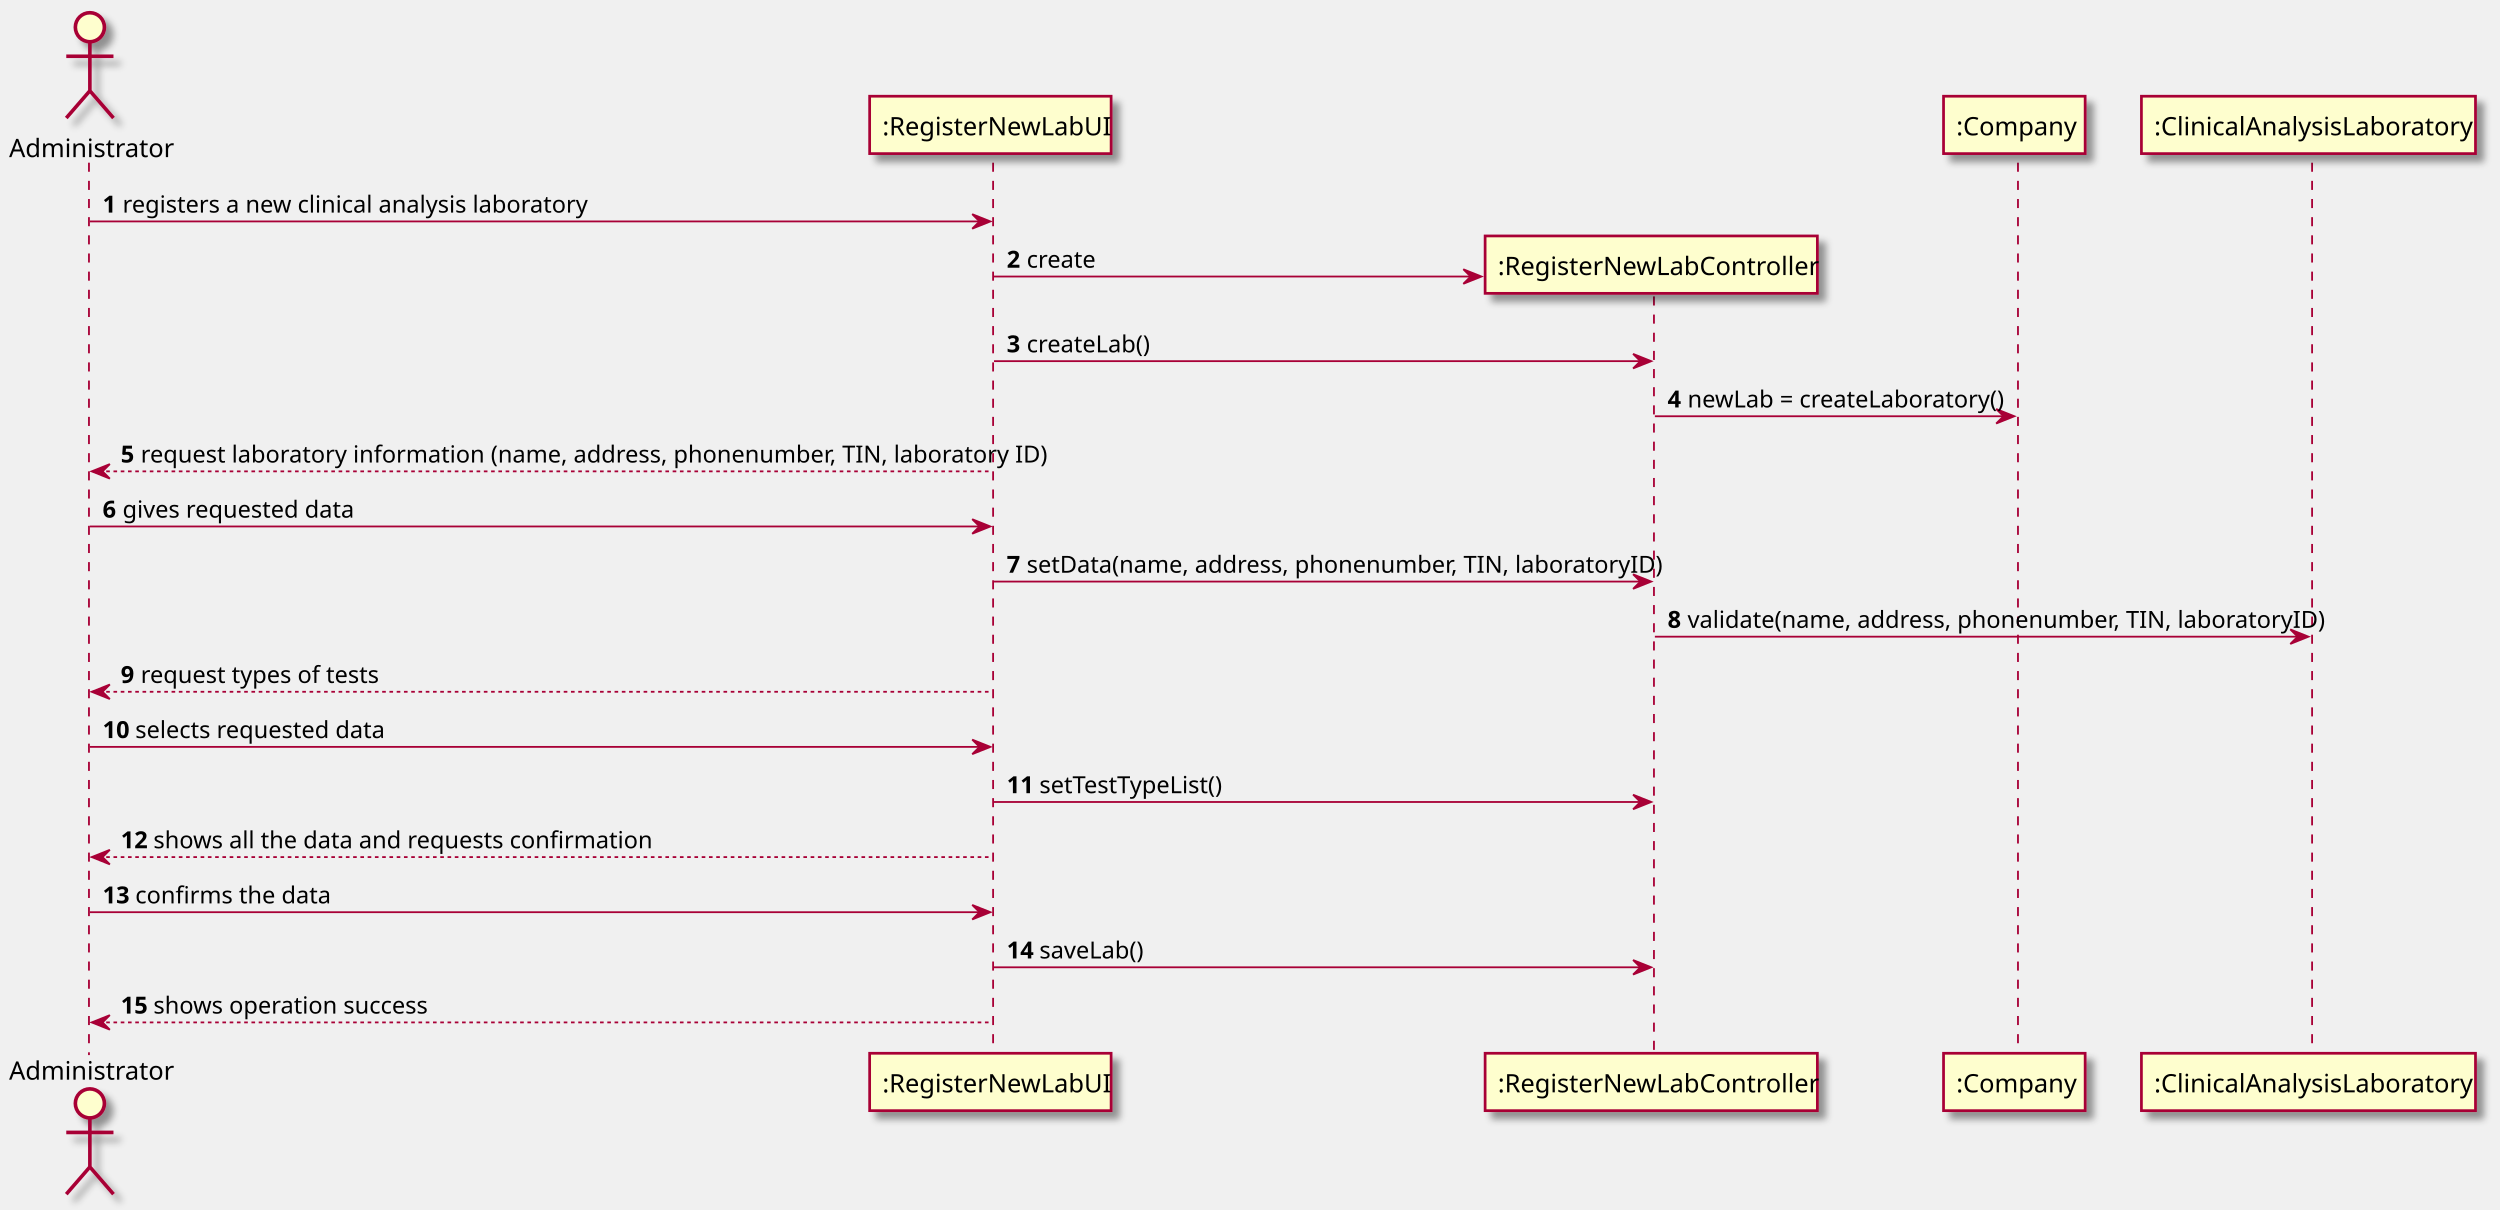
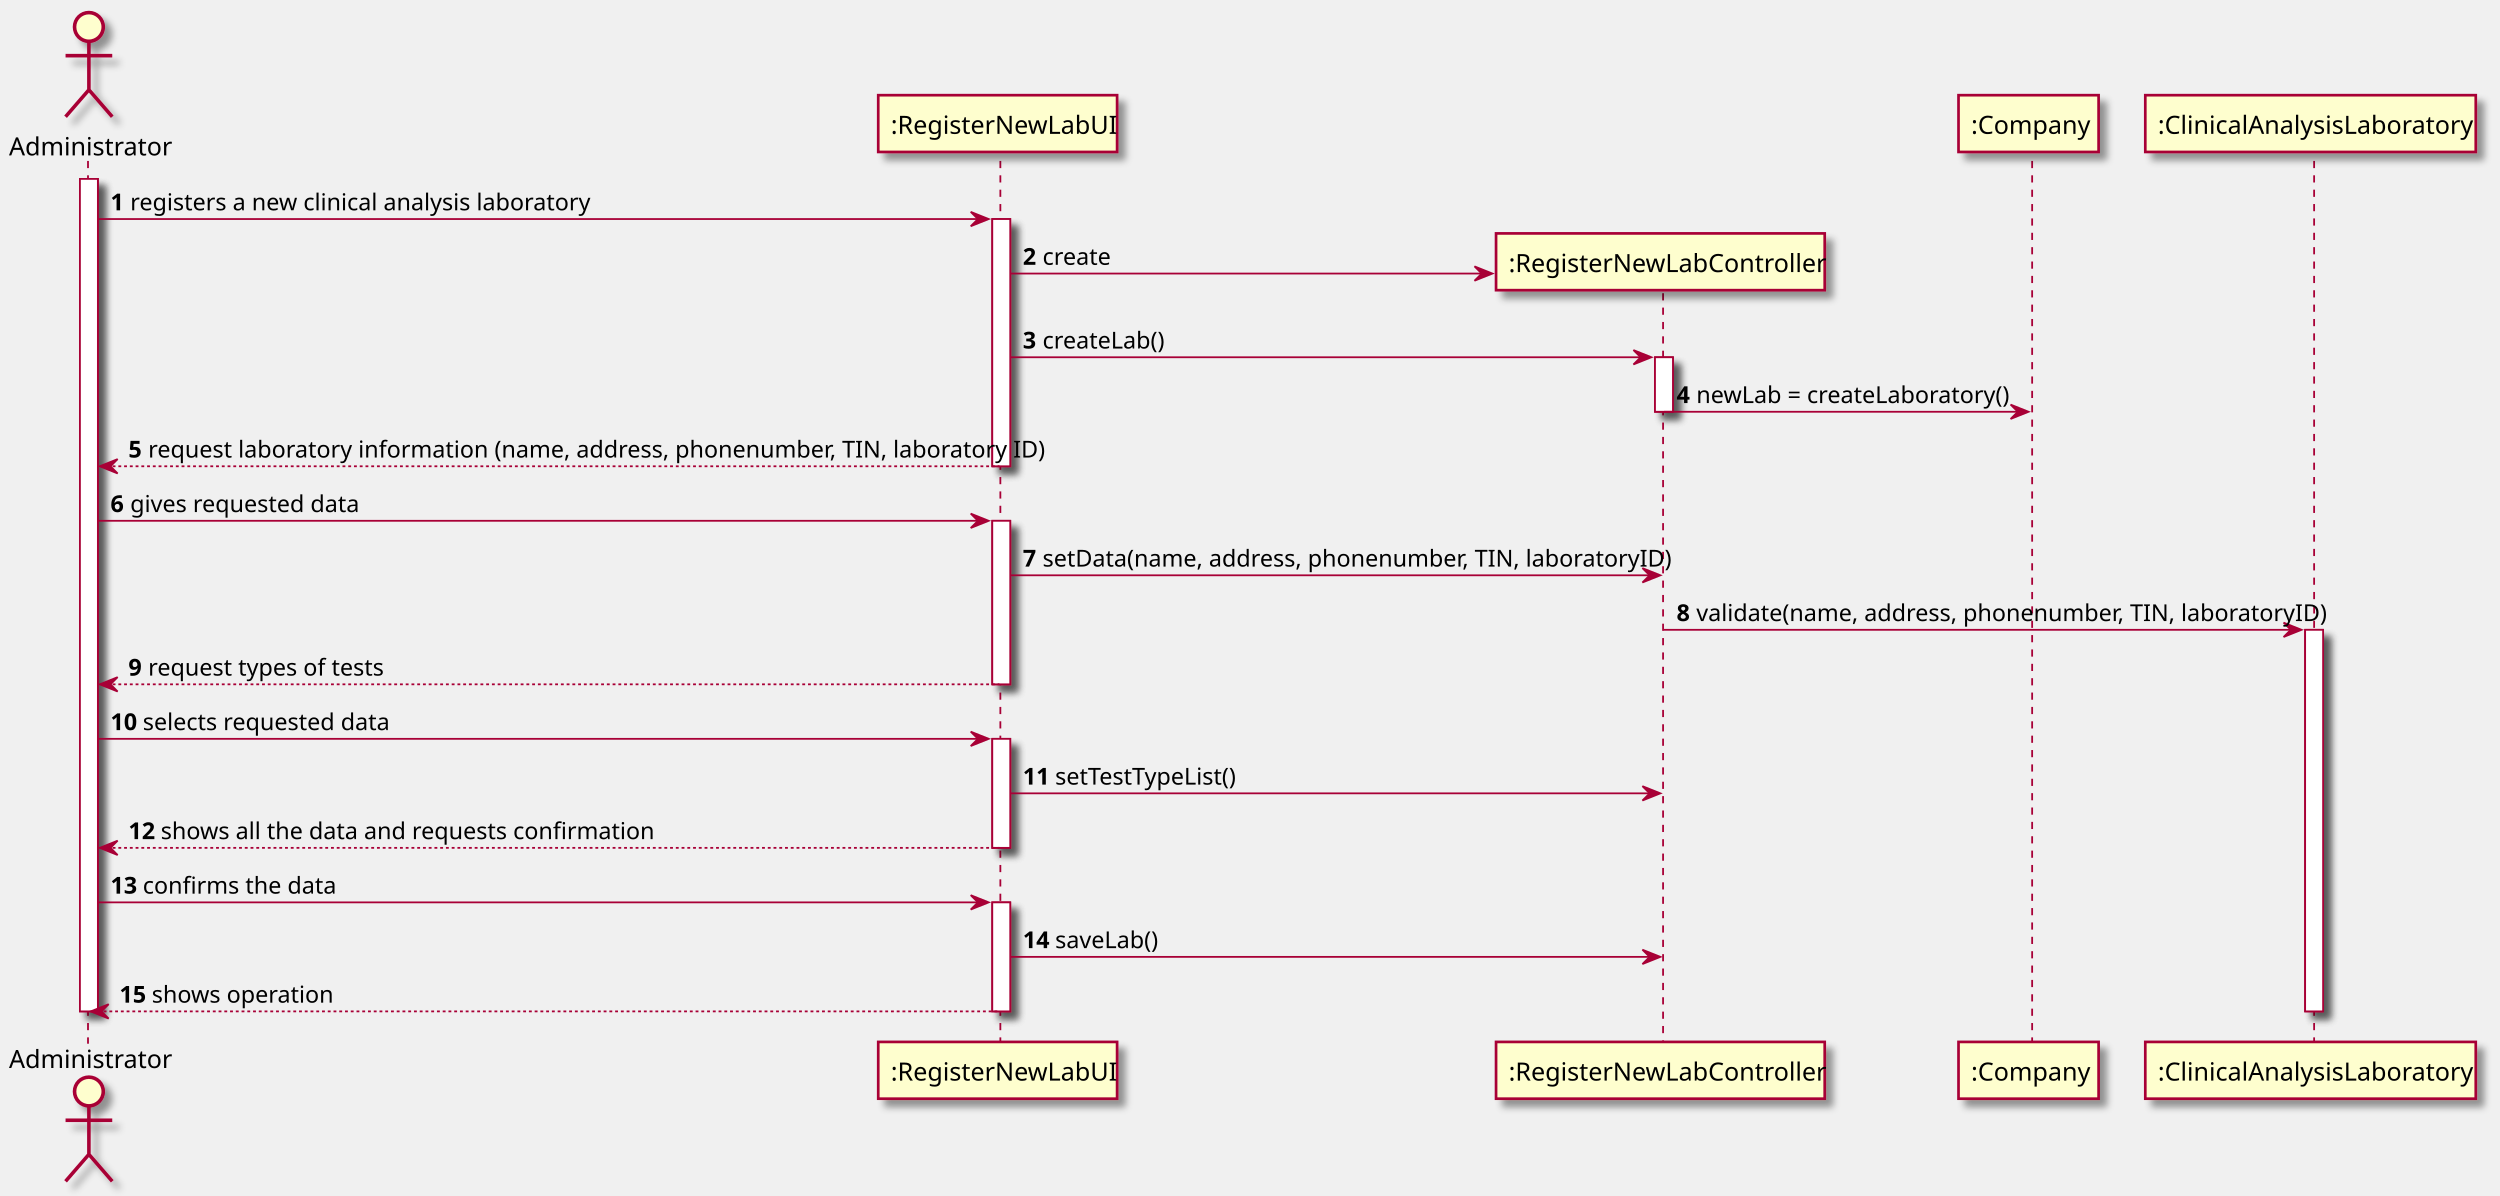
- <svg xmlns="http://www.w3.org/2000/svg" contentScriptType="application/ecmascript" contentStyleType="text/css" height="666px" preserveAspectRatio="none" style="width:1377px;height:666px;" version="1.1" viewBox="0 0 1377 666" width="1377px" zoomAndPan="magnify">
+ <svg xmlns="http://www.w3.org/2000/svg" contentScriptType="application/ecmascript" contentStyleType="text/css" height="832.5px" preserveAspectRatio="none" style="width:1740px;height:832px;" version="1.1" viewBox="0 0 1740 832" width="1740px" zoomAndPan="magnify">
  <defs>
-     <filter height="300%" id="f1teqfv7tu7o75" width="300%" x="-1" y="-1">
-       <feGaussianBlur result="blurOut" stdDeviation="2.0" />
+     <filter height="300%" id="f11jzcqwlu0hpf" width="300%" x="-1" y="-1">
+       <feGaussianBlur result="blurOut" stdDeviation="2.5" />
      <feColorMatrix in="blurOut" result="blurOut2" type="matrix" values="0 0 0 0 0 0 0 0 0 0 0 0 0 0 0 0 0 0 .4 0" />
-       <feOffset dx="4.0" dy="4.0" in="blurOut2" result="blurOut3" />
+       <feOffset dx="5.0" dy="5.0" in="blurOut2" result="blurOut3" />
      <feBlend in="SourceGraphic" in2="blurOut3" mode="normal" />
    </filter>
  </defs>
  <g>
-     <line style="stroke:#A80036;stroke-width:1.0;stroke-dasharray:5.0,5.0;" x1="49" x2="49" y1="89.609" y2="581.141" />
-     <line style="stroke:#A80036;stroke-width:1.0;stroke-dasharray:5.0,5.0;" x1="547" x2="547" y1="89.609" y2="581.141" />
-     <line style="stroke:#A80036;stroke-width:1.0;stroke-dasharray:5.0,5.0;" x1="911" x2="911" y1="163.266" y2="581.141" />
-     <line style="stroke:#A80036;stroke-width:1.0;stroke-dasharray:5.0,5.0;" x1="1111.5" x2="1111.5" y1="89.609" y2="581.141" />
-     <line style="stroke:#A80036;stroke-width:1.0;stroke-dasharray:5.0,5.0;" x1="1273.5" x2="1273.5" y1="89.609" y2="581.141" />
-     <text fill="#000000" font-family="sans-serif" font-size="14" lengthAdjust="spacing" textLength="83" x="5" y="86.533">Administrator</text>
-     <ellipse cx="49.5" cy="15" fill="#FEFECE" filter="url(#f1teqfv7tu7o75)" rx="8" ry="8" style="stroke:#A80036;stroke-width:2.0;" />
-     <path d="M49.5,23 L49.5,50 M36.5,31 L62.5,31 M49.5,50 L36.5,65 M49.5,50 L62.5,65 " fill="none" filter="url(#f1teqfv7tu7o75)" style="stroke:#A80036;stroke-width:2.0;" />
-     <text fill="#000000" font-family="sans-serif" font-size="14" lengthAdjust="spacing" textLength="83" x="5" y="594.674">Administrator</text>
-     <ellipse cx="49.5" cy="607.75" fill="#FEFECE" filter="url(#f1teqfv7tu7o75)" rx="8" ry="8" style="stroke:#A80036;stroke-width:2.0;" />
-     <path d="M49.5,615.75 L49.5,642.75 M36.5,623.75 L62.5,623.75 M49.5,642.75 L36.5,657.75 M49.5,642.75 L62.5,657.75 " fill="none" filter="url(#f1teqfv7tu7o75)" style="stroke:#A80036;stroke-width:2.0;" />
-     <rect fill="#FEFECE" filter="url(#f1teqfv7tu7o75)" height="31.609" style="stroke:#A80036;stroke-width:1.5;" width="133" x="479" y="53" />
-     <text fill="#000000" font-family="sans-serif" font-size="14" lengthAdjust="spacing" textLength="119" x="486" y="74.533">:RegisterNewLabUI</text>
-     <rect fill="#FEFECE" filter="url(#f1teqfv7tu7o75)" height="31.609" style="stroke:#A80036;stroke-width:1.5;" width="133" x="479" y="580.141" />
-     <text fill="#000000" font-family="sans-serif" font-size="14" lengthAdjust="spacing" textLength="119" x="486" y="601.674">:RegisterNewLabUI</text>
-     <rect fill="#FEFECE" filter="url(#f1teqfv7tu7o75)" height="31.609" style="stroke:#A80036;stroke-width:1.5;" width="183" x="818" y="580.141" />
-     <text fill="#000000" font-family="sans-serif" font-size="14" lengthAdjust="spacing" textLength="169" x="825" y="601.674">:RegisterNewLabController</text>
-     <rect fill="#FEFECE" filter="url(#f1teqfv7tu7o75)" height="31.609" style="stroke:#A80036;stroke-width:1.5;" width="78" x="1070.5" y="53" />
-     <text fill="#000000" font-family="sans-serif" font-size="14" lengthAdjust="spacing" textLength="64" x="1077.5" y="74.533">:Company</text>
-     <rect fill="#FEFECE" filter="url(#f1teqfv7tu7o75)" height="31.609" style="stroke:#A80036;stroke-width:1.5;" width="78" x="1070.5" y="580.141" />
-     <text fill="#000000" font-family="sans-serif" font-size="14" lengthAdjust="spacing" textLength="64" x="1077.5" y="601.674">:Company</text>
-     <rect fill="#FEFECE" filter="url(#f1teqfv7tu7o75)" height="31.609" style="stroke:#A80036;stroke-width:1.5;" width="184" x="1179.5" y="53" />
-     <text fill="#000000" font-family="sans-serif" font-size="14" lengthAdjust="spacing" textLength="170" x="1186.5" y="74.533">:ClinicalAnalysisLaboratory</text>
-     <rect fill="#FEFECE" filter="url(#f1teqfv7tu7o75)" height="31.609" style="stroke:#A80036;stroke-width:1.5;" width="184" x="1179.5" y="580.141" />
-     <text fill="#000000" font-family="sans-serif" font-size="14" lengthAdjust="spacing" textLength="170" x="1186.5" y="601.674">:ClinicalAnalysisLaboratory</text>
-     <polygon fill="#A80036" points="535.5,117.961,545.5,121.961,535.5,125.961,539.5,121.961" style="stroke:#A80036;stroke-width:1.0;" />
-     <line style="stroke:#A80036;stroke-width:1.0;" x1="49.5" x2="541.5" y1="121.961" y2="121.961" />
-     <text fill="#000000" font-family="sans-serif" font-size="13" font-weight="bold" lengthAdjust="spacing" textLength="7" x="56.5" y="117.105">1</text>
-     <text fill="#000000" font-family="sans-serif" font-size="13" lengthAdjust="spacing" textLength="245" x="67.5" y="117.105">registers a new clinical analysis laboratory</text>
-     <polygon fill="#A80036" points="806,148.312,816,152.312,806,156.312,810,152.312" style="stroke:#A80036;stroke-width:1.0;" />
-     <line style="stroke:#A80036;stroke-width:1.0;" x1="547.5" x2="812" y1="152.312" y2="152.312" />
-     <text fill="#000000" font-family="sans-serif" font-size="13" font-weight="bold" lengthAdjust="spacing" textLength="7" x="554.5" y="147.456">2</text>
-     <text fill="#000000" font-family="sans-serif" font-size="13" lengthAdjust="spacing" textLength="36" x="565.5" y="147.456">create</text>
-     <rect fill="#FEFECE" filter="url(#f1teqfv7tu7o75)" height="31.609" style="stroke:#A80036;stroke-width:1.5;" width="183" x="818" y="129.961" />
-     <text fill="#000000" font-family="sans-serif" font-size="14" lengthAdjust="spacing" textLength="169" x="825" y="151.494">:RegisterNewLabController</text>
-     <polygon fill="#A80036" points="899.5,194.922,909.5,198.922,899.5,202.922,903.5,198.922" style="stroke:#A80036;stroke-width:1.0;" />
-     <line style="stroke:#A80036;stroke-width:1.0;" x1="547.5" x2="905.5" y1="198.922" y2="198.922" />
-     <text fill="#000000" font-family="sans-serif" font-size="13" font-weight="bold" lengthAdjust="spacing" textLength="7" x="554.5" y="194.065">3</text>
-     <text fill="#000000" font-family="sans-serif" font-size="13" lengthAdjust="spacing" textLength="65" x="565.5" y="194.065">createLab()</text>
-     <polygon fill="#A80036" points="1099.5,225.273,1109.5,229.273,1099.5,233.273,1103.5,229.273" style="stroke:#A80036;stroke-width:1.0;" />
-     <line style="stroke:#A80036;stroke-width:1.0;" x1="911.5" x2="1105.5" y1="229.273" y2="229.273" />
-     <text fill="#000000" font-family="sans-serif" font-size="13" font-weight="bold" lengthAdjust="spacing" textLength="7" x="918.5" y="224.417">4</text>
-     <text fill="#000000" font-family="sans-serif" font-size="13" lengthAdjust="spacing" textLength="165" x="929.5" y="224.417">newLab = createLaboratory()</text>
-     <polygon fill="#A80036" points="60.5,255.625,50.5,259.625,60.5,263.625,56.5,259.625" style="stroke:#A80036;stroke-width:1.0;" />
-     <line style="stroke:#A80036;stroke-width:1.0;stroke-dasharray:2.0,2.0;" x1="54.5" x2="546.5" y1="259.625" y2="259.625" />
-     <text fill="#000000" font-family="sans-serif" font-size="13" font-weight="bold" lengthAdjust="spacing" textLength="7" x="66.5" y="254.769">5</text>
-     <text fill="#000000" font-family="sans-serif" font-size="13" lengthAdjust="spacing" textLength="463" x="77.5" y="254.769">request laboratory information (name, address, phonenumber, TIN, laboratory ID)</text>
-     <polygon fill="#A80036" points="535.5,285.977,545.5,289.977,535.5,293.977,539.5,289.977" style="stroke:#A80036;stroke-width:1.0;" />
-     <line style="stroke:#A80036;stroke-width:1.0;" x1="49.5" x2="541.5" y1="289.977" y2="289.977" />
-     <text fill="#000000" font-family="sans-serif" font-size="13" font-weight="bold" lengthAdjust="spacing" textLength="7" x="56.5" y="285.12">6</text>
-     <text fill="#000000" font-family="sans-serif" font-size="13" lengthAdjust="spacing" textLength="119" x="67.5" y="285.12">gives requested data</text>
-     <polygon fill="#A80036" points="899.5,316.328,909.5,320.328,899.5,324.328,903.5,320.328" style="stroke:#A80036;stroke-width:1.0;" />
-     <line style="stroke:#A80036;stroke-width:1.0;" x1="547.5" x2="905.5" y1="320.328" y2="320.328" />
-     <text fill="#000000" font-family="sans-serif" font-size="13" font-weight="bold" lengthAdjust="spacing" textLength="7" x="554.5" y="315.472">7</text>
-     <text fill="#000000" font-family="sans-serif" font-size="13" lengthAdjust="spacing" textLength="329" x="565.5" y="315.472">setData(name, address, phonenumber, TIN, laboratoryID)</text>
-     <polygon fill="#A80036" points="1261.5,346.68,1271.5,350.68,1261.5,354.68,1265.5,350.68" style="stroke:#A80036;stroke-width:1.0;" />
-     <line style="stroke:#A80036;stroke-width:1.0;" x1="911.5" x2="1267.5" y1="350.68" y2="350.68" />
-     <text fill="#000000" font-family="sans-serif" font-size="13" font-weight="bold" lengthAdjust="spacing" textLength="7" x="918.5" y="345.823">8</text>
-     <text fill="#000000" font-family="sans-serif" font-size="13" lengthAdjust="spacing" textLength="327" x="929.5" y="345.823">validate(name, address, phonenumber, TIN, laboratoryID)</text>
-     <polygon fill="#A80036" points="60.5,377.031,50.5,381.031,60.5,385.031,56.5,381.031" style="stroke:#A80036;stroke-width:1.0;" />
-     <line style="stroke:#A80036;stroke-width:1.0;stroke-dasharray:2.0,2.0;" x1="54.5" x2="546.5" y1="381.031" y2="381.031" />
-     <text fill="#000000" font-family="sans-serif" font-size="13" font-weight="bold" lengthAdjust="spacing" textLength="7" x="66.5" y="376.175">9</text>
-     <text fill="#000000" font-family="sans-serif" font-size="13" lengthAdjust="spacing" textLength="126" x="77.5" y="376.175">request types of tests</text>
-     <polygon fill="#A80036" points="535.5,407.383,545.5,411.383,535.5,415.383,539.5,411.383" style="stroke:#A80036;stroke-width:1.0;" />
-     <line style="stroke:#A80036;stroke-width:1.0;" x1="49.5" x2="541.5" y1="411.383" y2="411.383" />
-     <text fill="#000000" font-family="sans-serif" font-size="13" font-weight="bold" lengthAdjust="spacing" textLength="14" x="56.5" y="406.526">10</text>
-     <text fill="#000000" font-family="sans-serif" font-size="13" lengthAdjust="spacing" textLength="132" x="74.5" y="406.526">selects requested data</text>
-     <polygon fill="#A80036" points="899.5,437.734,909.5,441.734,899.5,445.734,903.5,441.734" style="stroke:#A80036;stroke-width:1.0;" />
-     <line style="stroke:#A80036;stroke-width:1.0;" x1="547.5" x2="905.5" y1="441.734" y2="441.734" />
-     <text fill="#000000" font-family="sans-serif" font-size="13" font-weight="bold" lengthAdjust="spacing" textLength="14" x="554.5" y="436.878">11</text>
-     <text fill="#000000" font-family="sans-serif" font-size="13" lengthAdjust="spacing" textLength="100" x="572.5" y="436.878">setTestTypeList()</text>
-     <polygon fill="#A80036" points="60.5,468.086,50.5,472.086,60.5,476.086,56.5,472.086" style="stroke:#A80036;stroke-width:1.0;" />
-     <line style="stroke:#A80036;stroke-width:1.0;stroke-dasharray:2.0,2.0;" x1="54.5" x2="546.5" y1="472.086" y2="472.086" />
-     <text fill="#000000" font-family="sans-serif" font-size="13" font-weight="bold" lengthAdjust="spacing" textLength="14" x="66.5" y="467.229">12</text>
-     <text fill="#000000" font-family="sans-serif" font-size="13" lengthAdjust="spacing" textLength="258" x="84.5" y="467.229">shows all the data and requests confirmation</text>
-     <polygon fill="#A80036" points="535.5,498.438,545.5,502.438,535.5,506.438,539.5,502.438" style="stroke:#A80036;stroke-width:1.0;" />
-     <line style="stroke:#A80036;stroke-width:1.0;" x1="49.5" x2="541.5" y1="502.438" y2="502.438" />
-     <text fill="#000000" font-family="sans-serif" font-size="13" font-weight="bold" lengthAdjust="spacing" textLength="14" x="56.5" y="497.581">13</text>
-     <text fill="#000000" font-family="sans-serif" font-size="13" lengthAdjust="spacing" textLength="100" x="74.5" y="497.581">confirms the data</text>
-     <polygon fill="#A80036" points="899.5,528.789,909.5,532.789,899.5,536.789,903.5,532.789" style="stroke:#A80036;stroke-width:1.0;" />
-     <line style="stroke:#A80036;stroke-width:1.0;" x1="547.5" x2="905.5" y1="532.789" y2="532.789" />
-     <text fill="#000000" font-family="sans-serif" font-size="13" font-weight="bold" lengthAdjust="spacing" textLength="14" x="554.5" y="527.933">14</text>
-     <text fill="#000000" font-family="sans-serif" font-size="13" lengthAdjust="spacing" textLength="55" x="572.5" y="527.933">saveLab()</text>
-     <polygon fill="#A80036" points="60.5,559.141,50.5,563.141,60.5,567.141,56.5,563.141" style="stroke:#A80036;stroke-width:1.0;" />
-     <line style="stroke:#A80036;stroke-width:1.0;stroke-dasharray:2.0,2.0;" x1="54.5" x2="546.5" y1="563.141" y2="563.141" />
-     <text fill="#000000" font-family="sans-serif" font-size="13" font-weight="bold" lengthAdjust="spacing" textLength="14" x="66.5" y="558.284">15</text>
-     <text fill="#000000" font-family="sans-serif" font-size="13" lengthAdjust="spacing" textLength="147" x="84.5" y="558.284">shows operation success</text>
+     <rect fill="#FFFFFF" filter="url(#f11jzcqwlu0hpf)" height="579.414" style="stroke:#A80036;stroke-width:1.25;" width="12.5" x="55.625" y="124.512" />
+     <rect fill="#FFFFFF" filter="url(#f11jzcqwlu0hpf)" height="172.08" style="stroke:#A80036;stroke-width:1.25;" width="12.5" x="690.625" y="152.451" />
+     <rect fill="#FFFFFF" filter="url(#f11jzcqwlu0hpf)" height="113.818" style="stroke:#A80036;stroke-width:1.25;" width="12.5" x="690.625" y="362.471" />
+     <rect fill="#FFFFFF" filter="url(#f11jzcqwlu0hpf)" height="75.879" style="stroke:#A80036;stroke-width:1.25;" width="12.5" x="690.625" y="514.229" />
+     <rect fill="#FFFFFF" filter="url(#f11jzcqwlu0hpf)" height="75.879" style="stroke:#A80036;stroke-width:1.25;" width="12.5" x="690.625" y="628.047" />
+     <rect fill="#FFFFFF" filter="url(#f11jzcqwlu0hpf)" height="37.94" style="stroke:#A80036;stroke-width:1.25;" width="12.5" x="1151.875" y="248.652" />
+     <rect fill="#FFFFFF" filter="url(#f11jzcqwlu0hpf)" height="265.576" style="stroke:#A80036;stroke-width:1.25;" width="12.5" x="1604.375" y="438.35" />
+     <line style="stroke:#A80036;stroke-width:1.25;stroke-dasharray:5.0,5.0;" x1="61.25" x2="61.25" y1="112.012" y2="726.426" />
+     <line style="stroke:#A80036;stroke-width:1.25;stroke-dasharray:5.0,5.0;" x1="696.25" x2="696.25" y1="112.012" y2="726.426" />
+     <line style="stroke:#A80036;stroke-width:1.25;stroke-dasharray:5.0,5.0;" x1="1157.5" x2="1157.5" y1="204.082" y2="726.426" />
+     <line style="stroke:#A80036;stroke-width:1.25;stroke-dasharray:5.0,5.0;" x1="1414.375" x2="1414.375" y1="112.012" y2="726.426" />
+     <line style="stroke:#A80036;stroke-width:1.25;stroke-dasharray:5.0,5.0;" x1="1610.625" x2="1610.625" y1="112.012" y2="726.426" />
+     <text fill="#000000" font-family="sans-serif" font-size="17.5" lengthAdjust="spacing" textLength="103.75" x="6.25" y="108.166">Administrator</text>
+     <ellipse cx="61.875" cy="18.75" fill="#FEFECE" filter="url(#f11jzcqwlu0hpf)" rx="10" ry="10" style="stroke:#A80036;stroke-width:2.5;" />
+     <path d="M61.875,28.75 L61.875,62.5 M45.625,38.75 L78.125,38.75 M61.875,62.5 L45.625,81.25 M61.875,62.5 L78.125,81.25 " fill="none" filter="url(#f11jzcqwlu0hpf)" style="stroke:#A80036;stroke-width:2.5;" />
+     <text fill="#000000" font-family="sans-serif" font-size="17.5" lengthAdjust="spacing" textLength="103.75" x="6.25" y="743.342">Administrator</text>
+     <ellipse cx="61.875" cy="759.688" fill="#FEFECE" filter="url(#f11jzcqwlu0hpf)" rx="10" ry="10" style="stroke:#A80036;stroke-width:2.5;" />
+     <path d="M61.875,769.688 L61.875,803.438 M45.625,779.688 L78.125,779.688 M61.875,803.438 L45.625,822.188 M61.875,803.438 L78.125,822.188 " fill="none" filter="url(#f11jzcqwlu0hpf)" style="stroke:#A80036;stroke-width:2.5;" />
+     <rect fill="#FEFECE" filter="url(#f11jzcqwlu0hpf)" height="39.512" style="stroke:#A80036;stroke-width:1.875;" width="166.25" x="611.25" y="66.25" />
+     <text fill="#000000" font-family="sans-serif" font-size="17.5" lengthAdjust="spacing" textLength="148.75" x="620" y="93.166">:RegisterNewLabUI</text>
+     <rect fill="#FEFECE" filter="url(#f11jzcqwlu0hpf)" height="39.512" style="stroke:#A80036;stroke-width:1.875;" width="166.25" x="611.25" y="725.176" />
+     <text fill="#000000" font-family="sans-serif" font-size="17.5" lengthAdjust="spacing" textLength="148.75" x="620" y="752.092">:RegisterNewLabUI</text>
+     <rect fill="#FEFECE" filter="url(#f11jzcqwlu0hpf)" height="39.512" style="stroke:#A80036;stroke-width:1.875;" width="228.75" x="1041.25" y="725.176" />
+     <text fill="#000000" font-family="sans-serif" font-size="17.5" lengthAdjust="spacing" textLength="211.25" x="1050" y="752.092">:RegisterNewLabController</text>
+     <rect fill="#FEFECE" filter="url(#f11jzcqwlu0hpf)" height="39.512" style="stroke:#A80036;stroke-width:1.875;" width="97.5" x="1363.125" y="66.25" />
+     <text fill="#000000" font-family="sans-serif" font-size="17.5" lengthAdjust="spacing" textLength="80" x="1371.875" y="93.166">:Company</text>
+     <rect fill="#FEFECE" filter="url(#f11jzcqwlu0hpf)" height="39.512" style="stroke:#A80036;stroke-width:1.875;" width="97.5" x="1363.125" y="725.176" />
+     <text fill="#000000" font-family="sans-serif" font-size="17.5" lengthAdjust="spacing" textLength="80" x="1371.875" y="752.092">:Company</text>
+     <rect fill="#FEFECE" filter="url(#f11jzcqwlu0hpf)" height="39.512" style="stroke:#A80036;stroke-width:1.875;" width="230" x="1493.125" y="66.25" />
+     <text fill="#000000" font-family="sans-serif" font-size="17.5" lengthAdjust="spacing" textLength="212.5" x="1501.875" y="93.166">:ClinicalAnalysisLaboratory</text>
+     <rect fill="#FEFECE" filter="url(#f11jzcqwlu0hpf)" height="39.512" style="stroke:#A80036;stroke-width:1.875;" width="230" x="1493.125" y="725.176" />
+     <text fill="#000000" font-family="sans-serif" font-size="17.5" lengthAdjust="spacing" textLength="212.5" x="1501.875" y="752.092">:ClinicalAnalysisLaboratory</text>
+     <rect fill="#FFFFFF" filter="url(#f11jzcqwlu0hpf)" height="579.414" style="stroke:#A80036;stroke-width:1.25;" width="12.5" x="55.625" y="124.512" />
+     <rect fill="#FFFFFF" filter="url(#f11jzcqwlu0hpf)" height="172.08" style="stroke:#A80036;stroke-width:1.25;" width="12.5" x="690.625" y="152.451" />
+     <rect fill="#FFFFFF" filter="url(#f11jzcqwlu0hpf)" height="113.818" style="stroke:#A80036;stroke-width:1.25;" width="12.5" x="690.625" y="362.471" />
+     <rect fill="#FFFFFF" filter="url(#f11jzcqwlu0hpf)" height="75.879" style="stroke:#A80036;stroke-width:1.25;" width="12.5" x="690.625" y="514.229" />
+     <rect fill="#FFFFFF" filter="url(#f11jzcqwlu0hpf)" height="75.879" style="stroke:#A80036;stroke-width:1.25;" width="12.5" x="690.625" y="628.047" />
+     <rect fill="#FFFFFF" filter="url(#f11jzcqwlu0hpf)" height="37.94" style="stroke:#A80036;stroke-width:1.25;" width="12.5" x="1151.875" y="248.652" />
+     <rect fill="#FFFFFF" filter="url(#f11jzcqwlu0hpf)" height="265.576" style="stroke:#A80036;stroke-width:1.25;" width="12.5" x="1604.375" y="438.35" />
+     <polygon fill="#A80036" points="675.625,147.451,688.125,152.451,675.625,157.451,680.625,152.451" style="stroke:#A80036;stroke-width:1.25;" />
+     <line style="stroke:#A80036;stroke-width:1.25;" x1="68.125" x2="683.125" y1="152.451" y2="152.451" />
+     <text fill="#000000" font-family="sans-serif" font-size="16.25" font-weight="bold" lengthAdjust="spacing" textLength="8.75" x="76.875" y="146.381">1</text>
+     <text fill="#000000" font-family="sans-serif" font-size="16.25" lengthAdjust="spacing" textLength="306.25" x="90.625" y="146.381">registers a new clinical analysis laboratory</text>
+     <polygon fill="#A80036" points="1026.25,185.391,1038.75,190.391,1026.25,195.391,1031.25,190.391" style="stroke:#A80036;stroke-width:1.25;" />
+     <line style="stroke:#A80036;stroke-width:1.25;" x1="703.125" x2="1033.75" y1="190.391" y2="190.391" />
+     <text fill="#000000" font-family="sans-serif" font-size="16.25" font-weight="bold" lengthAdjust="spacing" textLength="8.75" x="711.875" y="184.32">2</text>
+     <text fill="#000000" font-family="sans-serif" font-size="16.25" lengthAdjust="spacing" textLength="45" x="725.625" y="184.32">create</text>
+     <rect fill="#FEFECE" filter="url(#f11jzcqwlu0hpf)" height="39.512" style="stroke:#A80036;stroke-width:1.875;" width="228.75" x="1041.25" y="162.451" />
+     <text fill="#000000" font-family="sans-serif" font-size="17.5" lengthAdjust="spacing" textLength="211.25" x="1050" y="189.368">:RegisterNewLabController</text>
+     <polygon fill="#A80036" points="1136.875,243.652,1149.375,248.652,1136.875,253.652,1141.875,248.652" style="stroke:#A80036;stroke-width:1.25;" />
+     <line style="stroke:#A80036;stroke-width:1.25;" x1="703.125" x2="1144.375" y1="248.652" y2="248.652" />
+     <text fill="#000000" font-family="sans-serif" font-size="16.25" font-weight="bold" lengthAdjust="spacing" textLength="8.75" x="711.875" y="242.582">3</text>
+     <text fill="#000000" font-family="sans-serif" font-size="16.25" lengthAdjust="spacing" textLength="81.25" x="725.625" y="242.582">createLab()</text>
+     <polygon fill="#A80036" points="1399.375,281.592,1411.875,286.592,1399.375,291.592,1404.375,286.592" style="stroke:#A80036;stroke-width:1.25;" />
+     <line style="stroke:#A80036;stroke-width:1.25;" x1="1158.125" x2="1406.875" y1="286.592" y2="286.592" />
+     <text fill="#000000" font-family="sans-serif" font-size="16.25" font-weight="bold" lengthAdjust="spacing" textLength="8.75" x="1166.875" y="280.521">4</text>
+     <text fill="#000000" font-family="sans-serif" font-size="16.25" lengthAdjust="spacing" textLength="206.25" x="1180.625" y="280.521">newLab = createLaboratory()</text>
+     <polygon fill="#A80036" points="81.875,319.531,69.375,324.531,81.875,329.531,76.875,324.531" style="stroke:#A80036;stroke-width:1.25;" />
+     <line style="stroke:#A80036;stroke-width:1.25;stroke-dasharray:2.0,2.0;" x1="74.375" x2="695.625" y1="324.531" y2="324.531" />
+     <text fill="#000000" font-family="sans-serif" font-size="16.25" font-weight="bold" lengthAdjust="spacing" textLength="8.75" x="89.375" y="318.461">5</text>
+     <text fill="#000000" font-family="sans-serif" font-size="16.25" lengthAdjust="spacing" textLength="578.75" x="103.125" y="318.461">request laboratory information (name, address, phonenumber, TIN, laboratory ID)</text>
+     <polygon fill="#A80036" points="675.625,357.471,688.125,362.471,675.625,367.471,680.625,362.471" style="stroke:#A80036;stroke-width:1.25;" />
+     <line style="stroke:#A80036;stroke-width:1.25;" x1="68.125" x2="683.125" y1="362.471" y2="362.471" />
+     <text fill="#000000" font-family="sans-serif" font-size="16.25" font-weight="bold" lengthAdjust="spacing" textLength="8.75" x="76.875" y="356.4">6</text>
+     <text fill="#000000" font-family="sans-serif" font-size="16.25" lengthAdjust="spacing" textLength="148.75" x="90.625" y="356.4">gives requested data</text>
+     <polygon fill="#A80036" points="1143.125,395.41,1155.625,400.41,1143.125,405.41,1148.125,400.41" style="stroke:#A80036;stroke-width:1.25;" />
+     <line style="stroke:#A80036;stroke-width:1.25;" x1="703.125" x2="1150.625" y1="400.41" y2="400.41" />
+     <text fill="#000000" font-family="sans-serif" font-size="16.25" font-weight="bold" lengthAdjust="spacing" textLength="8.75" x="711.875" y="394.34">7</text>
+     <text fill="#000000" font-family="sans-serif" font-size="16.25" lengthAdjust="spacing" textLength="411.25" x="725.625" y="394.34">setData(name, address, phonenumber, TIN, laboratoryID)</text>
+     <polygon fill="#A80036" points="1589.375,433.35,1601.875,438.35,1589.375,443.35,1594.375,438.35" style="stroke:#A80036;stroke-width:1.25;" />
+     <line style="stroke:#A80036;stroke-width:1.25;" x1="1158.125" x2="1596.875" y1="438.35" y2="438.35" />
+     <text fill="#000000" font-family="sans-serif" font-size="16.25" font-weight="bold" lengthAdjust="spacing" textLength="8.75" x="1166.875" y="432.279">8</text>
+     <text fill="#000000" font-family="sans-serif" font-size="16.25" lengthAdjust="spacing" textLength="408.75" x="1180.625" y="432.279">validate(name, address, phonenumber, TIN, laboratoryID)</text>
+     <polygon fill="#A80036" points="81.875,471.289,69.375,476.289,81.875,481.289,76.875,476.289" style="stroke:#A80036;stroke-width:1.25;" />
+     <line style="stroke:#A80036;stroke-width:1.25;stroke-dasharray:2.0,2.0;" x1="74.375" x2="695.625" y1="476.289" y2="476.289" />
+     <text fill="#000000" font-family="sans-serif" font-size="16.25" font-weight="bold" lengthAdjust="spacing" textLength="8.75" x="89.375" y="470.219">9</text>
+     <text fill="#000000" font-family="sans-serif" font-size="16.25" lengthAdjust="spacing" textLength="157.5" x="103.125" y="470.219">request types of tests</text>
+     <polygon fill="#A80036" points="675.625,509.228,688.125,514.229,675.625,519.229,680.625,514.229" style="stroke:#A80036;stroke-width:1.25;" />
+     <line style="stroke:#A80036;stroke-width:1.25;" x1="68.125" x2="683.125" y1="514.229" y2="514.229" />
+     <text fill="#000000" font-family="sans-serif" font-size="16.25" font-weight="bold" lengthAdjust="spacing" textLength="17.5" x="76.875" y="508.158">10</text>
+     <text fill="#000000" font-family="sans-serif" font-size="16.25" lengthAdjust="spacing" textLength="165" x="99.375" y="508.158">selects requested data</text>
+     <polygon fill="#A80036" points="1143.125,547.168,1155.625,552.168,1143.125,557.168,1148.125,552.168" style="stroke:#A80036;stroke-width:1.25;" />
+     <line style="stroke:#A80036;stroke-width:1.25;" x1="703.125" x2="1150.625" y1="552.168" y2="552.168" />
+     <text fill="#000000" font-family="sans-serif" font-size="16.25" font-weight="bold" lengthAdjust="spacing" textLength="17.5" x="711.875" y="546.097">11</text>
+     <text fill="#000000" font-family="sans-serif" font-size="16.25" lengthAdjust="spacing" textLength="125" x="734.375" y="546.097">setTestTypeList()</text>
+     <polygon fill="#A80036" points="81.875,585.107,69.375,590.107,81.875,595.107,76.875,590.107" style="stroke:#A80036;stroke-width:1.25;" />
+     <line style="stroke:#A80036;stroke-width:1.25;stroke-dasharray:2.0,2.0;" x1="74.375" x2="695.625" y1="590.107" y2="590.107" />
+     <text fill="#000000" font-family="sans-serif" font-size="16.25" font-weight="bold" lengthAdjust="spacing" textLength="17.5" x="89.375" y="584.037">12</text>
+     <text fill="#000000" font-family="sans-serif" font-size="16.25" lengthAdjust="spacing" textLength="322.5" x="111.875" y="584.037">shows all the data and requests confirmation</text>
+     <polygon fill="#A80036" points="675.625,623.047,688.125,628.047,675.625,633.047,680.625,628.047" style="stroke:#A80036;stroke-width:1.25;" />
+     <line style="stroke:#A80036;stroke-width:1.25;" x1="68.125" x2="683.125" y1="628.047" y2="628.047" />
+     <text fill="#000000" font-family="sans-serif" font-size="16.25" font-weight="bold" lengthAdjust="spacing" textLength="17.5" x="76.875" y="621.976">13</text>
+     <text fill="#000000" font-family="sans-serif" font-size="16.25" lengthAdjust="spacing" textLength="125" x="99.375" y="621.976">confirms the data</text>
+     <polygon fill="#A80036" points="1143.125,660.986,1155.625,665.986,1143.125,670.986,1148.125,665.986" style="stroke:#A80036;stroke-width:1.25;" />
+     <line style="stroke:#A80036;stroke-width:1.25;" x1="703.125" x2="1150.625" y1="665.986" y2="665.986" />
+     <text fill="#000000" font-family="sans-serif" font-size="16.25" font-weight="bold" lengthAdjust="spacing" textLength="17.5" x="711.875" y="659.916">14</text>
+     <text fill="#000000" font-family="sans-serif" font-size="16.25" lengthAdjust="spacing" textLength="68.75" x="734.375" y="659.916">saveLab()</text>
+     <polygon fill="#A80036" points="75.625,698.926,63.125,703.926,75.625,708.926,70.625,703.926" style="stroke:#A80036;stroke-width:1.25;" />
+     <line style="stroke:#A80036;stroke-width:1.25;stroke-dasharray:2.0,2.0;" x1="68.125" x2="695.625" y1="703.926" y2="703.926" />
+     <text fill="#000000" font-family="sans-serif" font-size="16.25" font-weight="bold" lengthAdjust="spacing" textLength="17.5" x="83.125" y="697.855">15</text>
+     <text fill="#000000" font-family="sans-serif" font-size="16.25" lengthAdjust="spacing" textLength="117.5" x="105.625" y="697.855">shows operation</text>
  </g>
</svg>
